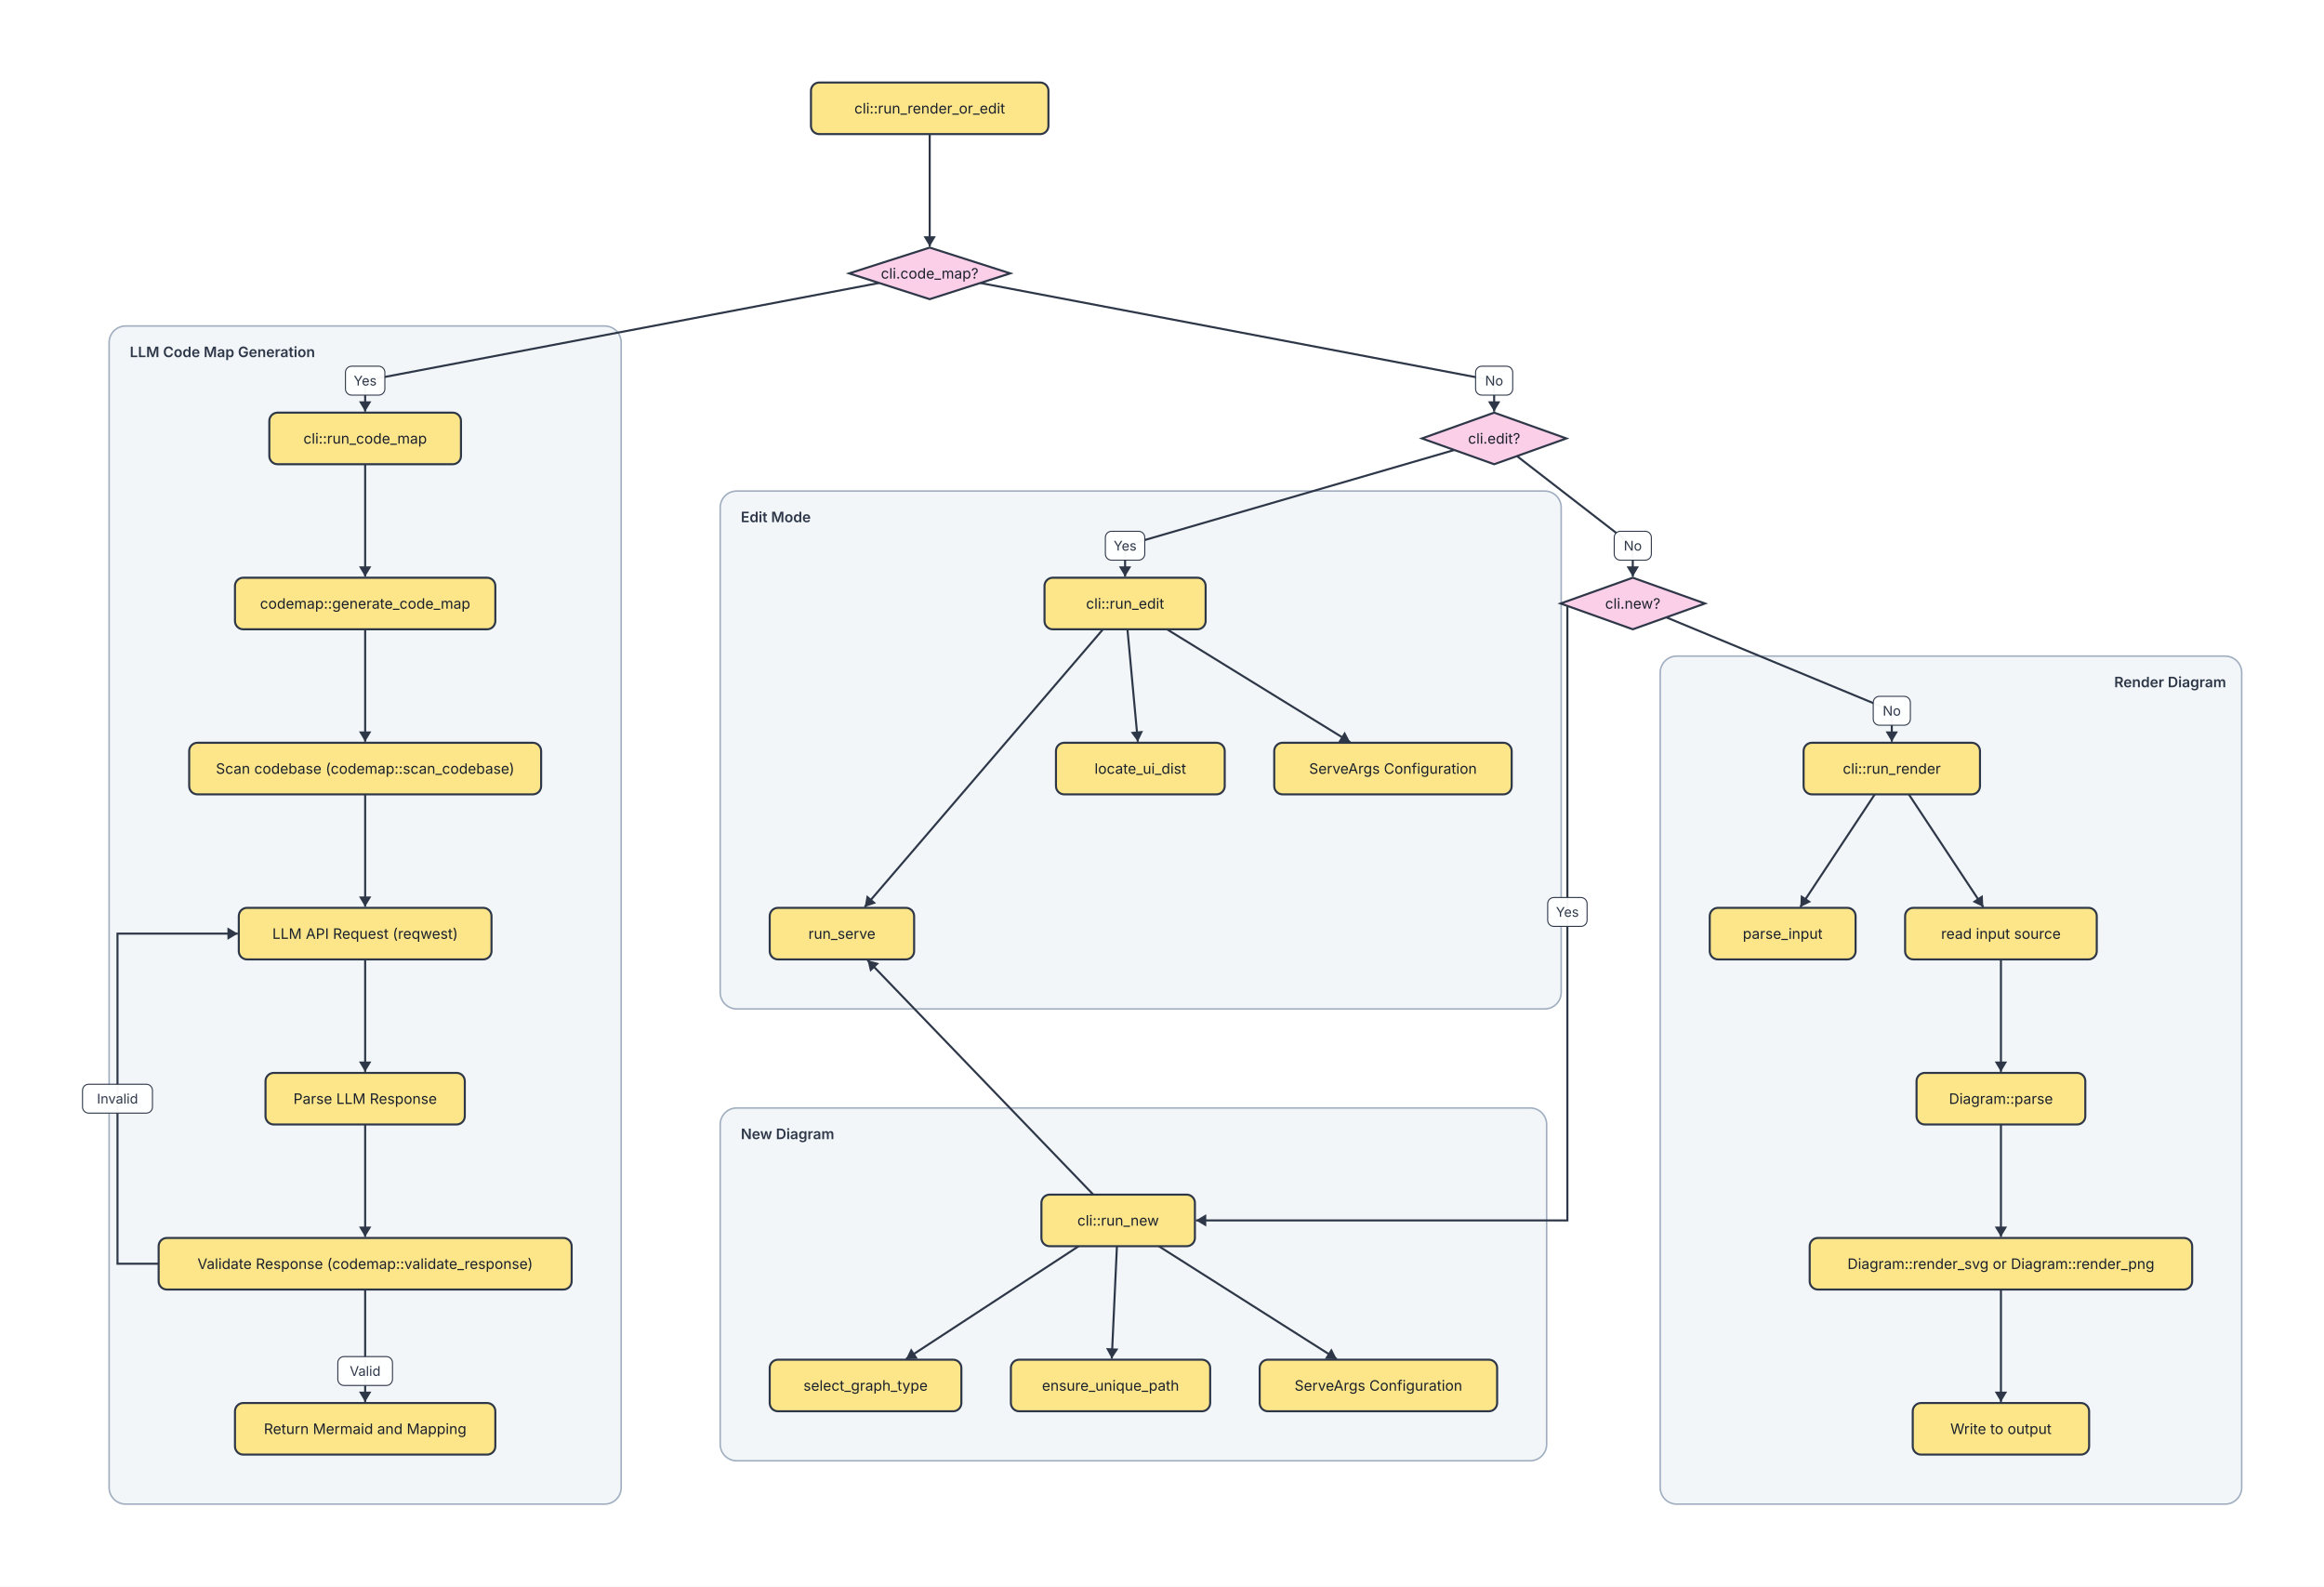
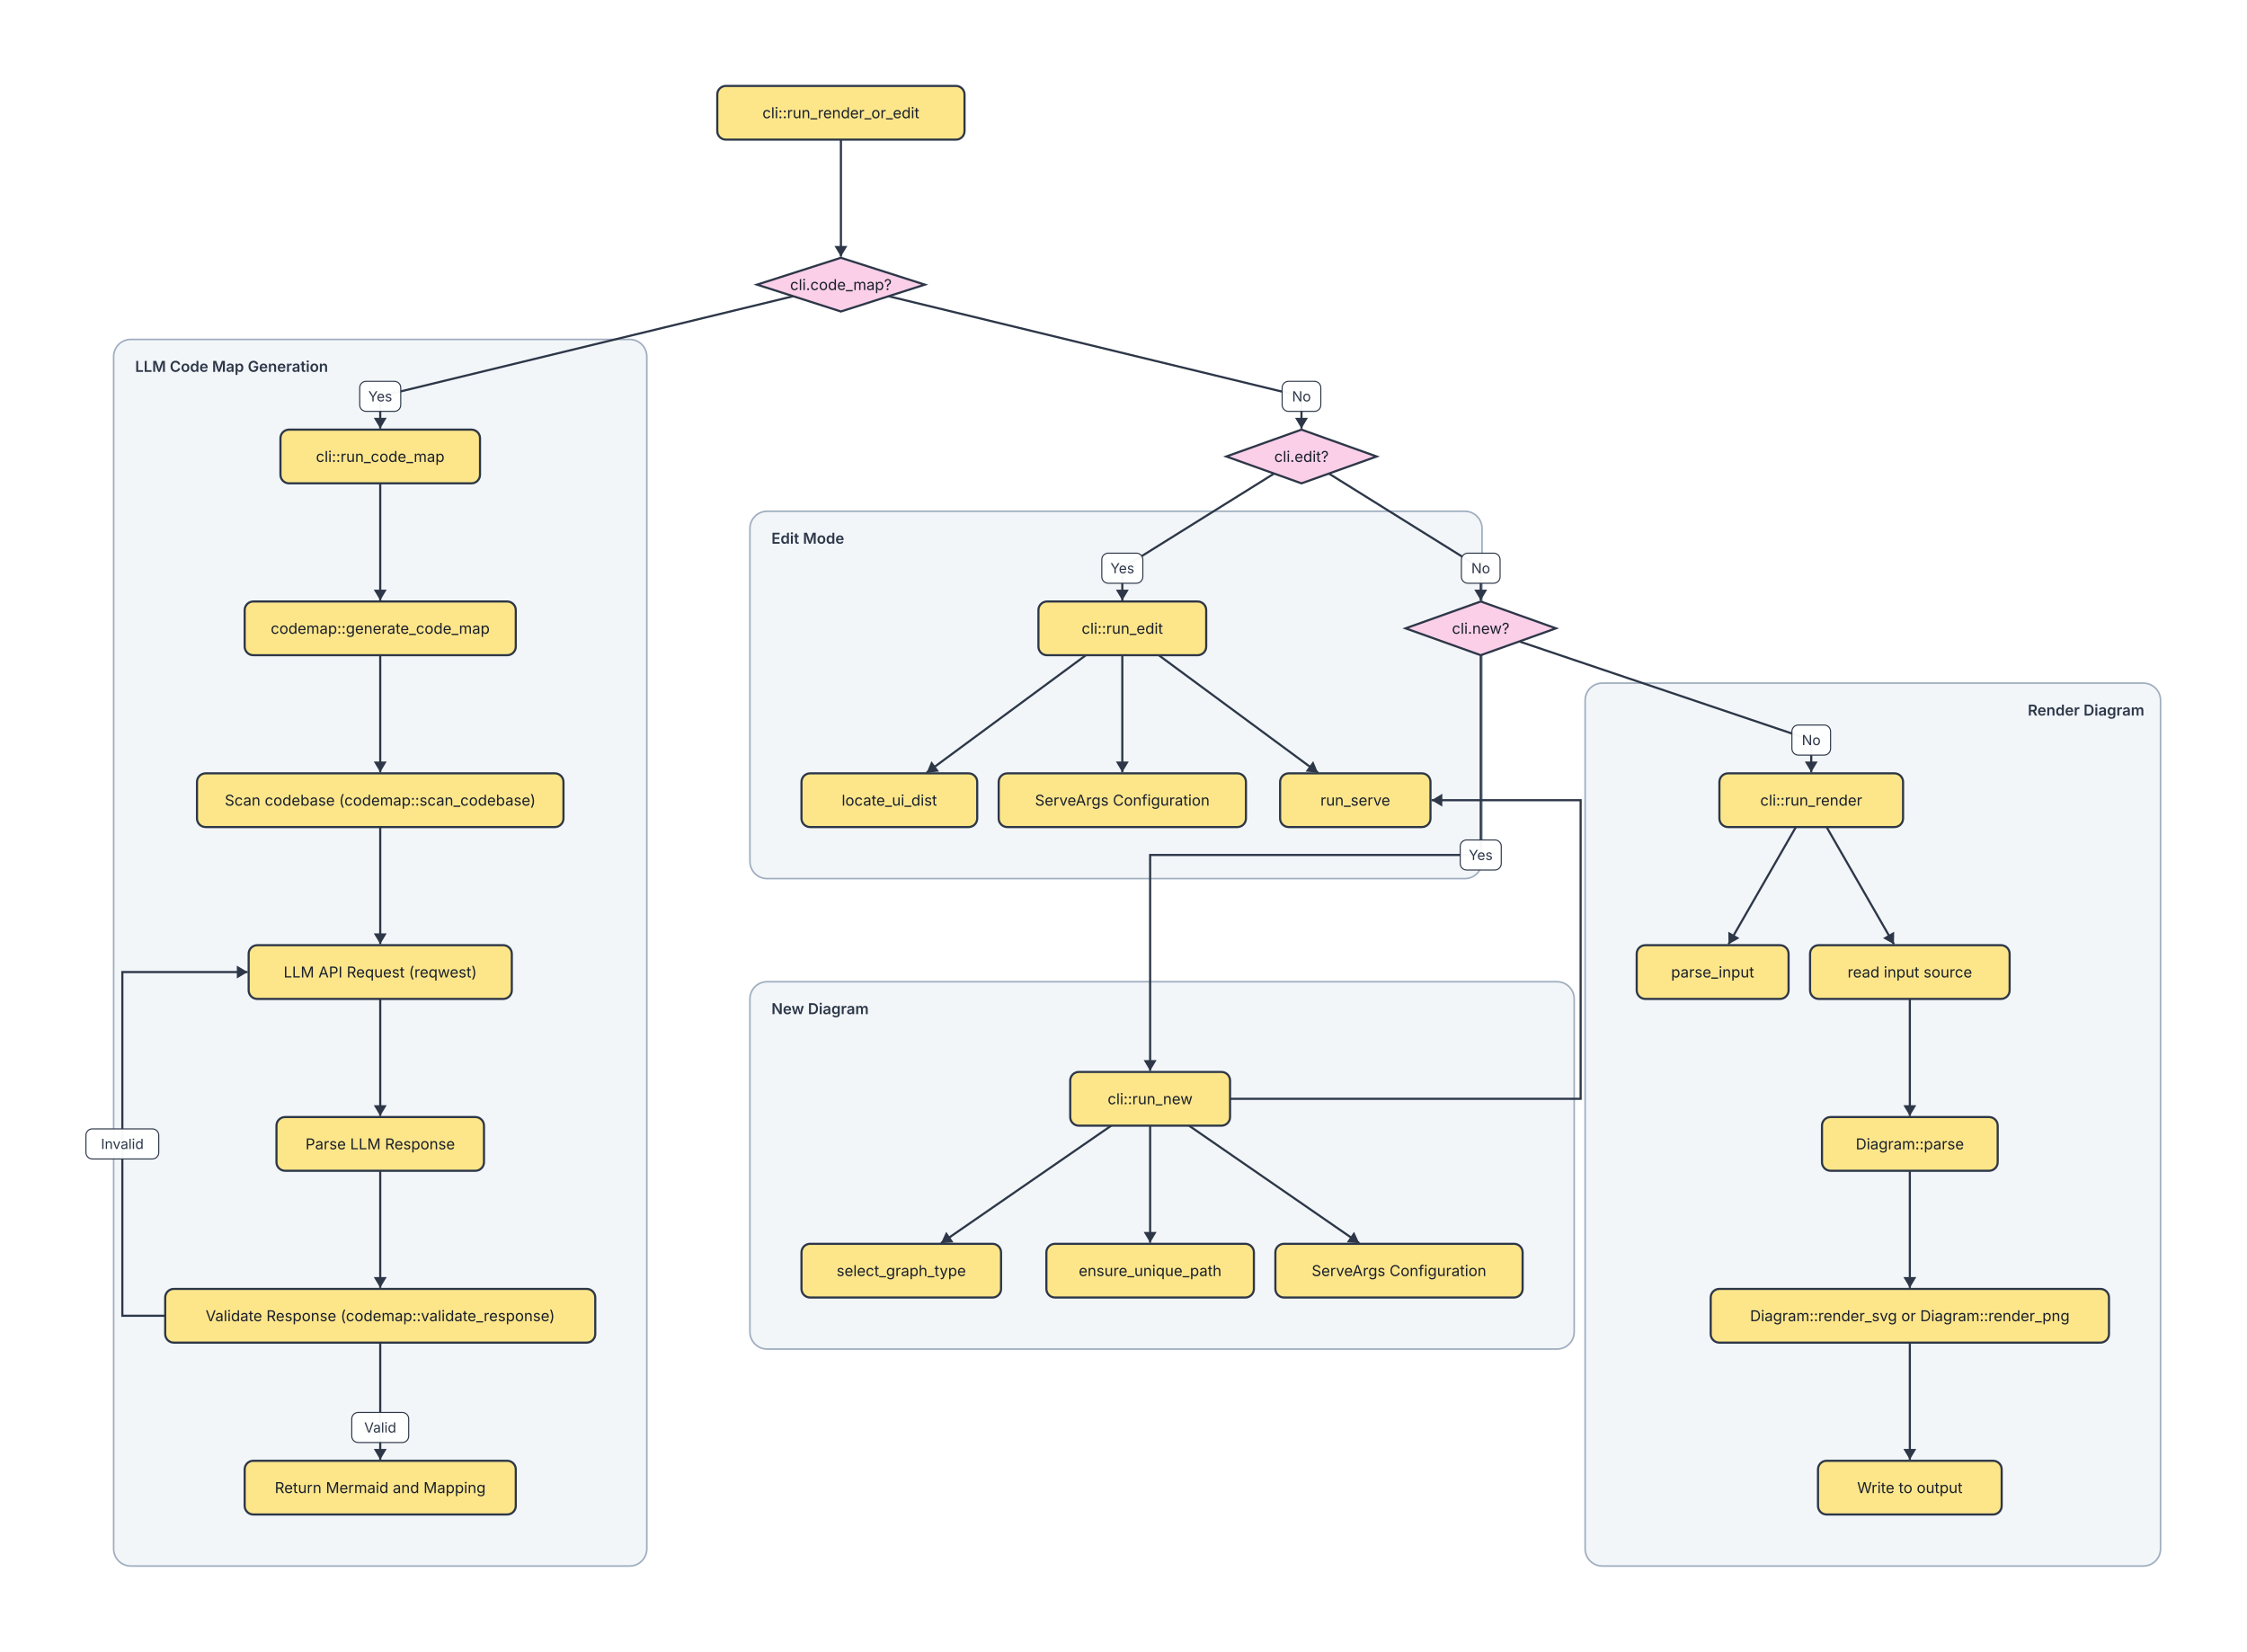
- <svg xmlns="http://www.w3.org/2000/svg" width="2253" height="1538" viewBox="0 0 2253 1538" font-family="Inter, system-ui, sans-serif">
+ <svg xmlns="http://www.w3.org/2000/svg" width="2092" height="1538" viewBox="0 0 2092 1538" font-family="Inter, system-ui, sans-serif">
  <defs>
    <marker id="arrow-end" markerWidth="8" markerHeight="8" refX="6" refY="4" orient="auto" markerUnits="strokeWidth">
      <path d="M1,1 L6,4 L1,7 z" fill="context-stroke" />
    </marker>
    <marker id="arrow-start" markerWidth="8" markerHeight="8" refX="2" refY="4" orient="auto" markerUnits="strokeWidth">
      <path d="M7,1 L2,4 L7,7 z" fill="context-stroke" />
    </marker>
  </defs>
  <rect width="100%" height="100%" fill="white" />
  <g class="subgraph" data-id="LLM_Code_Map_Generation">
    <rect x="105.8" y="316.0" width="496.4" height="1142.0" rx="16" ry="16" fill="#edf2f7" fill-opacity="0.7" stroke="#a0aec0" stroke-width="1.5" />
    <text x="125.8" y="336.0" fill="#2d3748" font-size="14" font-weight="600" text-anchor="start" dominant-baseline="hanging">LLM Code Map Generation</text>
  </g>
  <g class="subgraph" data-id="Edit_Mode">
-     <rect x="698.2" y="476.0" width="815.3" height="502.0" rx="16" ry="16" fill="#edf2f7" fill-opacity="0.7" stroke="#a0aec0" stroke-width="1.5" />
+     <rect x="698.2" y="476.0" width="681.6" height="342.0" rx="16" ry="16" fill="#edf2f7" fill-opacity="0.7" stroke="#a0aec0" stroke-width="1.5" />
    <text x="718.2" y="496.0" fill="#2d3748" font-size="14" font-weight="600" text-anchor="start" dominant-baseline="hanging">Edit Mode</text>
  </g>
  <g class="subgraph" data-id="New_Diagram">
-     <rect x="698.2" y="1074.0" width="801.2" height="342.0" rx="16" ry="16" fill="#edf2f7" fill-opacity="0.7" stroke="#a0aec0" stroke-width="1.5" />
-     <text x="718.2" y="1094.0" fill="#2d3748" font-size="14" font-weight="600" text-anchor="start" dominant-baseline="hanging">New Diagram</text>
+     <rect x="698.2" y="914.0" width="767.4" height="342.0" rx="16" ry="16" fill="#edf2f7" fill-opacity="0.7" stroke="#a0aec0" stroke-width="1.5" />
+     <text x="718.2" y="934.0" fill="#2d3748" font-size="14" font-weight="600" text-anchor="start" dominant-baseline="hanging">New Diagram</text>
  </g>
  <g class="subgraph" data-id="Render_Diagram">
-     <rect x="1609.5" y="636.0" width="563.7" height="822.0" rx="16" ry="16" fill="#edf2f7" fill-opacity="0.7" stroke="#a0aec0" stroke-width="1.5" />
-     <text x="2049.6" y="656.0" fill="#2d3748" font-size="14" font-weight="600" text-anchor="start" dominant-baseline="hanging">Render Diagram</text>
+     <rect x="1475.8" y="636.0" width="535.7" height="822.0" rx="16" ry="16" fill="#edf2f7" fill-opacity="0.7" stroke="#a0aec0" stroke-width="1.5" />
+     <text x="1887.9" y="656.0" fill="#2d3748" font-size="14" font-weight="600" text-anchor="start" dominant-baseline="hanging">Render Diagram</text>
  </g>
  <g class="edge" data-id="A --&gt; B">
-     <line x1="901.3" y1="130.0" x2="901.3" y2="239.0" stroke="#2d3748" stroke-width="2" marker-end="url(#arrow-end)" />
+     <line x1="782.9" y1="130.0" x2="782.9" y2="239.0" stroke="#2d3748" stroke-width="2" marker-end="url(#arrow-end)" />
  </g>
  <g class="edge" data-id="B --&gt; C">
-     <polyline points="852.2,274.3 354.0,369.0 354.0,399.0" fill="none" stroke="#2d3748" stroke-width="2" marker-end="url(#arrow-end)" />
+     <polyline points="738.4,275.8 354.0,369.0 354.0,399.0" fill="none" stroke="#2d3748" stroke-width="2" marker-end="url(#arrow-end)" />
    <g pointer-events="none">
      <rect x="334.9" y="355.0" width="38.2" height="28.0" rx="6" ry="6" fill="white" fill-opacity="0.96" stroke="#2d3748" stroke-width="1" />
      <text x="354.0" y="369.0" fill="#2d3748" font-size="13" text-anchor="middle" dominant-baseline="middle" xml:space="preserve">Yes</text>
    </g>
  </g>
  <g class="edge" data-id="B --&gt; D">
-     <polyline points="950.3,274.3 1448.5,369.0 1448.5,399.0" fill="none" stroke="#2d3748" stroke-width="2" marker-end="url(#arrow-end)" />
-     <g pointer-events="none">
-       <rect x="1430.5" y="355.0" width="36.0" height="28.0" rx="6" ry="6" fill="white" fill-opacity="0.96" stroke="#2d3748" stroke-width="1" />
-       <text x="1448.5" y="369.0" fill="#2d3748" font-size="13" text-anchor="middle" dominant-baseline="middle" xml:space="preserve">No</text>
+     <polyline points="827.3,275.8 1211.7,369.0 1211.7,399.0" fill="none" stroke="#2d3748" stroke-width="2" marker-end="url(#arrow-end)" />
+     <g pointer-events="none">
+       <rect x="1193.7" y="355.0" width="36.0" height="28.0" rx="6" ry="6" fill="white" fill-opacity="0.96" stroke="#2d3748" stroke-width="1" />
+       <text x="1211.7" y="369.0" fill="#2d3748" font-size="13" text-anchor="middle" dominant-baseline="middle" xml:space="preserve">No</text>
    </g>
  </g>
  <g class="edge" data-id="D --&gt; E">
-     <polyline points="1409.9,436.2 1090.7,529.0 1090.7,559.0" fill="none" stroke="#2d3748" stroke-width="2" marker-end="url(#arrow-end)" />
-     <g pointer-events="none">
-       <rect x="1071.6" y="515.0" width="38.2" height="28.0" rx="6" ry="6" fill="white" fill-opacity="0.96" stroke="#2d3748" stroke-width="1" />
-       <text x="1090.7" y="529.0" fill="#2d3748" font-size="13" text-anchor="middle" dominant-baseline="middle" xml:space="preserve">Yes</text>
+     <polyline points="1186.2,440.9 1044.9,529.0 1044.9,559.0" fill="none" stroke="#2d3748" stroke-width="2" marker-end="url(#arrow-end)" />
+     <g pointer-events="none">
+       <rect x="1025.8" y="515.0" width="38.2" height="28.0" rx="6" ry="6" fill="white" fill-opacity="0.96" stroke="#2d3748" stroke-width="1" />
+       <text x="1044.9" y="529.0" fill="#2d3748" font-size="13" text-anchor="middle" dominant-baseline="middle" xml:space="preserve">Yes</text>
    </g>
  </g>
  <g class="edge" data-id="D --&gt; F">
-     <polyline points="1470.6,442.1 1582.9,529.0 1582.9,559.0" fill="none" stroke="#2d3748" stroke-width="2" marker-end="url(#arrow-end)" />
-     <g pointer-events="none">
-       <rect x="1564.9" y="515.0" width="36.0" height="28.0" rx="6" ry="6" fill="white" fill-opacity="0.96" stroke="#2d3748" stroke-width="1" />
-       <text x="1582.9" y="529.0" fill="#2d3748" font-size="13" text-anchor="middle" dominant-baseline="middle" xml:space="preserve">No</text>
+     <polyline points="1237.2,440.9 1378.6,529.0 1378.6,559.0" fill="none" stroke="#2d3748" stroke-width="2" marker-end="url(#arrow-end)" />
+     <g pointer-events="none">
+       <rect x="1360.6" y="515.0" width="36.0" height="28.0" rx="6" ry="6" fill="white" fill-opacity="0.96" stroke="#2d3748" stroke-width="1" />
+       <text x="1378.6" y="529.0" fill="#2d3748" font-size="13" text-anchor="middle" dominant-baseline="middle" xml:space="preserve">No</text>
    </g>
  </g>
  <g class="edge" data-id="F --&gt; G">
-     <polyline points="1582.9,585.0 1519.5,585.0 1519.5,884.0 1519.5,1183.0 1159.4,1183.0" fill="none" stroke="#2d3748" stroke-width="2" marker-end="url(#arrow-end)" />
-     <g pointer-events="none">
-       <rect x="1500.4" y="870.0" width="38.2" height="28.0" rx="6" ry="6" fill="white" fill-opacity="0.96" stroke="#2d3748" stroke-width="1" />
-       <text x="1519.5" y="884.0" fill="#2d3748" font-size="13" text-anchor="middle" dominant-baseline="middle" xml:space="preserve">Yes</text>
+     <polyline points="1378.6,610.0 1378.6,796.0 1070.8,796.0 1070.8,997.0" fill="none" stroke="#2d3748" stroke-width="2" marker-end="url(#arrow-end)" />
+     <g pointer-events="none">
+       <rect x="1359.5" y="782.0" width="38.2" height="28.0" rx="6" ry="6" fill="white" fill-opacity="0.96" stroke="#2d3748" stroke-width="1" />
+       <text x="1378.6" y="796.0" fill="#2d3748" font-size="13" text-anchor="middle" dominant-baseline="middle" xml:space="preserve">Yes</text>
    </g>
  </g>
  <g class="edge" data-id="F --&gt; H">
-     <polyline points="1615.3,598.4 1834.0,689.0 1834.0,719.0" fill="none" stroke="#2d3748" stroke-width="2" marker-end="url(#arrow-end)" />
-     <g pointer-events="none">
-       <rect x="1816.0" y="675.0" width="36.0" height="28.0" rx="6" ry="6" fill="white" fill-opacity="0.96" stroke="#2d3748" stroke-width="1" />
-       <text x="1834.0" y="689.0" fill="#2d3748" font-size="13" text-anchor="middle" dominant-baseline="middle" xml:space="preserve">No</text>
+     <polyline points="1414.5,597.2 1686.3,689.0 1686.3,719.0" fill="none" stroke="#2d3748" stroke-width="2" marker-end="url(#arrow-end)" />
+     <g pointer-events="none">
+       <rect x="1668.3" y="675.0" width="36.0" height="28.0" rx="6" ry="6" fill="white" fill-opacity="0.96" stroke="#2d3748" stroke-width="1" />
+       <text x="1686.3" y="689.0" fill="#2d3748" font-size="13" text-anchor="middle" dominant-baseline="middle" xml:space="preserve">No</text>
    </g>
  </g>
  <g class="edge" data-id="C --&gt; I">
    <line x1="354.0" y1="450.0" x2="354.0" y2="559.0" stroke="#2d3748" stroke-width="2" marker-end="url(#arrow-end)" />
  </g>
  <g class="edge" data-id="I --&gt; J">
    <line x1="354.0" y1="610.0" x2="354.0" y2="719.0" stroke="#2d3748" stroke-width="2" marker-end="url(#arrow-end)" />
  </g>
  <g class="edge" data-id="J --&gt; K">
    <line x1="354.0" y1="770.0" x2="354.0" y2="879.0" stroke="#2d3748" stroke-width="2" marker-end="url(#arrow-end)" />
  </g>
  <g class="edge" data-id="K --&gt; L">
    <line x1="354.0" y1="930.0" x2="354.0" y2="1039.0" stroke="#2d3748" stroke-width="2" marker-end="url(#arrow-end)" />
  </g>
  <g class="edge" data-id="L --&gt; M">
    <line x1="354.0" y1="1090.0" x2="354.0" y2="1199.0" stroke="#2d3748" stroke-width="2" marker-end="url(#arrow-end)" />
  </g>
  <g class="edge" data-id="M --&gt; N">
    <polyline points="354.0,1250.0 354.0,1329.0 354.0,1359.0" fill="none" stroke="#2d3748" stroke-width="2" marker-end="url(#arrow-end)" />
    <g pointer-events="none">
      <rect x="327.5" y="1315.0" width="53.0" height="28.0" rx="6" ry="6" fill="white" fill-opacity="0.96" stroke="#2d3748" stroke-width="1" />
      <text x="354.0" y="1329.0" fill="#2d3748" font-size="13" text-anchor="middle" dominant-baseline="middle" xml:space="preserve">Valid</text>
    </g>
  </g>
  <g class="edge" data-id="M --&gt; K">
    <polyline points="153.8,1225.0 113.9,1225.0 113.9,1065.0 113.9,905.0 230.5,905.0" fill="none" stroke="#2d3748" stroke-width="2" marker-end="url(#arrow-end)" />
    <g pointer-events="none">
      <rect x="80.0" y="1051.0" width="67.8" height="28.0" rx="6" ry="6" fill="white" fill-opacity="0.96" stroke="#2d3748" stroke-width="1" />
      <text x="113.9" y="1065.0" fill="#2d3748" font-size="13" text-anchor="middle" dominant-baseline="middle" xml:space="preserve">Invalid</text>
    </g>
  </g>
  <g class="edge" data-id="E --&gt; O">
-     <line x1="1093.0" y1="610.0" x2="1103.1" y2="719.0" stroke="#2d3748" stroke-width="2" marker-end="url(#arrow-end)" />
+     <line x1="1011.0" y1="610.0" x2="862.7" y2="719.4" stroke="#2d3748" stroke-width="2" marker-end="url(#arrow-end)" />
  </g>
  <g class="edge" data-id="E --&gt; P">
-     <line x1="1131.3" y1="610.0" x2="1309.0" y2="719.5" stroke="#2d3748" stroke-width="2" marker-end="url(#arrow-end)" />
+     <line x1="1044.9" y1="610.0" x2="1044.9" y2="719.0" stroke="#2d3748" stroke-width="2" marker-end="url(#arrow-end)" />
  </g>
  <g class="edge" data-id="E --&gt; Q">
-     <line x1="1069.3" y1="610.0" x2="838.3" y2="879.2" stroke="#2d3748" stroke-width="2" marker-end="url(#arrow-end)" />
+     <line x1="1078.8" y1="610.0" x2="1227.1" y2="719.4" stroke="#2d3748" stroke-width="2" marker-end="url(#arrow-end)" />
  </g>
  <g class="edge" data-id="G --&gt; R">
-     <line x1="1045.7" y1="1208.0" x2="878.2" y2="1317.5" stroke="#2d3748" stroke-width="2" marker-end="url(#arrow-end)" />
+     <line x1="1034.6" y1="1048.0" x2="876.1" y2="1157.4" stroke="#2d3748" stroke-width="2" marker-end="url(#arrow-end)" />
  </g>
  <g class="edge" data-id="G --&gt; S">
-     <line x1="1082.8" y1="1208.0" x2="1077.8" y2="1317.0" stroke="#2d3748" stroke-width="2" marker-end="url(#arrow-end)" />
+     <line x1="1070.8" y1="1048.0" x2="1070.8" y2="1157.0" stroke="#2d3748" stroke-width="2" marker-end="url(#arrow-end)" />
  </g>
  <g class="edge" data-id="G --&gt; T">
-     <line x1="1123.4" y1="1208.0" x2="1296.0" y2="1317.5" stroke="#2d3748" stroke-width="2" marker-end="url(#arrow-end)" />
+     <line x1="1107.0" y1="1048.0" x2="1265.5" y2="1157.4" stroke="#2d3748" stroke-width="2" marker-end="url(#arrow-end)" />
  </g>
  <g class="edge" data-id="G --&gt; Q">
-     <line x1="1059.9" y1="1158.0" x2="841.0" y2="930.7" stroke="#2d3748" stroke-width="2" marker-end="url(#arrow-end)" />
+     <polyline points="1145.2,1023.0 1471.6,1023.0 1471.6,884.0 1471.6,745.0 1332.8,745.0" fill="none" stroke="#2d3748" stroke-width="2" marker-end="url(#arrow-end)" />
  </g>
  <g class="edge" data-id="H --&gt; U">
-     <line x1="1817.5" y1="770.0" x2="1745.3" y2="879.2" stroke="#2d3748" stroke-width="2" marker-end="url(#arrow-end)" />
+     <line x1="1672.0" y1="770.0" x2="1609.3" y2="879.1" stroke="#2d3748" stroke-width="2" marker-end="url(#arrow-end)" />
  </g>
  <g class="edge" data-id="H --&gt; V">
-     <line x1="1850.5" y1="770.0" x2="1922.7" y2="879.2" stroke="#2d3748" stroke-width="2" marker-end="url(#arrow-end)" />
+     <line x1="1700.6" y1="770.0" x2="1763.3" y2="879.1" stroke="#2d3748" stroke-width="2" marker-end="url(#arrow-end)" />
  </g>
  <g class="edge" data-id="V --&gt; W">
-     <line x1="1939.8" y1="930.0" x2="1939.8" y2="1039.0" stroke="#2d3748" stroke-width="2" marker-end="url(#arrow-end)" />
+     <line x1="1778.1" y1="930.0" x2="1778.1" y2="1039.0" stroke="#2d3748" stroke-width="2" marker-end="url(#arrow-end)" />
  </g>
  <g class="edge" data-id="W --&gt; X">
-     <line x1="1939.8" y1="1090.0" x2="1939.8" y2="1199.0" stroke="#2d3748" stroke-width="2" marker-end="url(#arrow-end)" />
+     <line x1="1778.1" y1="1090.0" x2="1778.1" y2="1199.0" stroke="#2d3748" stroke-width="2" marker-end="url(#arrow-end)" />
  </g>
  <g class="edge" data-id="X --&gt; Y">
-     <line x1="1939.8" y1="1250.0" x2="1939.8" y2="1359.0" stroke="#2d3748" stroke-width="2" marker-end="url(#arrow-end)" />
+     <line x1="1778.1" y1="1250.0" x2="1778.1" y2="1359.0" stroke="#2d3748" stroke-width="2" marker-end="url(#arrow-end)" />
  </g>
  <g class="node" data-id="A">
-     <rect x="786.2" y="80.0" width="230.2" height="50.0" rx="8" ry="8" fill="#fde68a" stroke="#2d3748" stroke-width="2" />
-     <text x="901.3" y="105.0" fill="#1a202c" font-size="14" text-anchor="middle" dominant-baseline="middle">cli::run_render_or_edit</text>
+     <rect x="667.8" y="80.0" width="230.2" height="50.0" rx="8" ry="8" fill="#fde68a" stroke="#2d3748" stroke-width="2" />
+     <text x="782.9" y="105.0" fill="#1a202c" font-size="14" text-anchor="middle" dominant-baseline="middle">cli::run_render_or_edit</text>
  </g>
  <g class="node" data-id="B">
-     <polygon points="901.3,240.0 979.4,265.0 901.3,290.0 823.2,265.0" fill="#fbcfe8" stroke="#2d3748" stroke-width="2" />
-     <text x="901.3" y="265.0" fill="#1a202c" font-size="14" text-anchor="middle" dominant-baseline="middle">cli.code_map?</text>
+     <polygon points="782.9,240.0 861.0,265.0 782.9,290.0 704.8,265.0" fill="#fbcfe8" stroke="#2d3748" stroke-width="2" />
+     <text x="782.9" y="265.0" fill="#1a202c" font-size="14" text-anchor="middle" dominant-baseline="middle">cli.code_map?</text>
  </g>
  <g class="node" data-id="C">
    <rect x="261.1" y="400.0" width="185.8" height="50.0" rx="8" ry="8" fill="#fde68a" stroke="#2d3748" stroke-width="2" />
    <text x="354.0" y="425.0" fill="#1a202c" font-size="14" text-anchor="middle" dominant-baseline="middle">cli::run_code_map</text>
  </g>
  <g class="node" data-id="D">
-     <polygon points="1448.5,400.0 1518.5,425.0 1448.5,450.0 1378.5,425.0" fill="#fbcfe8" stroke="#2d3748" stroke-width="2" />
-     <text x="1448.5" y="425.0" fill="#1a202c" font-size="14" text-anchor="middle" dominant-baseline="middle">cli.edit?</text>
+     <polygon points="1211.7,400.0 1281.7,425.0 1211.7,450.0 1141.7,425.0" fill="#fbcfe8" stroke="#2d3748" stroke-width="2" />
+     <text x="1211.7" y="425.0" fill="#1a202c" font-size="14" text-anchor="middle" dominant-baseline="middle">cli.edit?</text>
  </g>
  <g class="node" data-id="E">
-     <rect x="1012.6" y="560.0" width="156.2" height="50.0" rx="8" ry="8" fill="#fde68a" stroke="#2d3748" stroke-width="2" />
-     <text x="1090.7" y="585.0" fill="#1a202c" font-size="14" text-anchor="middle" dominant-baseline="middle">cli::run_edit</text>
+     <rect x="966.8" y="560.0" width="156.2" height="50.0" rx="8" ry="8" fill="#fde68a" stroke="#2d3748" stroke-width="2" />
+     <text x="1044.9" y="585.0" fill="#1a202c" font-size="14" text-anchor="middle" dominant-baseline="middle">cli::run_edit</text>
  </g>
  <g class="node" data-id="F">
-     <polygon points="1582.9,560.0 1652.9,585.0 1582.9,610.0 1512.9,585.0" fill="#fbcfe8" stroke="#2d3748" stroke-width="2" />
-     <text x="1582.9" y="585.0" fill="#1a202c" font-size="14" text-anchor="middle" dominant-baseline="middle">cli.new?</text>
+     <polygon points="1378.6,560.0 1448.6,585.0 1378.6,610.0 1308.6,585.0" fill="#fbcfe8" stroke="#2d3748" stroke-width="2" />
+     <text x="1378.6" y="585.0" fill="#1a202c" font-size="14" text-anchor="middle" dominant-baseline="middle">cli.new?</text>
  </g>
  <g class="node" data-id="G">
-     <rect x="1009.6" y="1158.0" width="148.8" height="50.0" rx="8" ry="8" fill="#fde68a" stroke="#2d3748" stroke-width="2" />
-     <text x="1084.0" y="1183.0" fill="#1a202c" font-size="14" text-anchor="middle" dominant-baseline="middle">cli::run_new</text>
+     <rect x="996.4" y="998.0" width="148.8" height="50.0" rx="8" ry="8" fill="#fde68a" stroke="#2d3748" stroke-width="2" />
+     <text x="1070.8" y="1023.0" fill="#1a202c" font-size="14" text-anchor="middle" dominant-baseline="middle">cli::run_new</text>
  </g>
  <g class="node" data-id="H">
-     <rect x="1748.5" y="720.0" width="171.0" height="50.0" rx="8" ry="8" fill="#fde68a" stroke="#2d3748" stroke-width="2" />
-     <text x="1834.0" y="745.0" fill="#1a202c" font-size="14" text-anchor="middle" dominant-baseline="middle">cli::run_render</text>
+     <rect x="1600.8" y="720.0" width="171.0" height="50.0" rx="8" ry="8" fill="#fde68a" stroke="#2d3748" stroke-width="2" />
+     <text x="1686.3" y="745.0" fill="#1a202c" font-size="14" text-anchor="middle" dominant-baseline="middle">cli::run_render</text>
  </g>
  <g class="node" data-id="I">
    <rect x="227.8" y="560.0" width="252.4" height="50.0" rx="8" ry="8" fill="#fde68a" stroke="#2d3748" stroke-width="2" />
    <text x="354.0" y="585.0" fill="#1a202c" font-size="14" text-anchor="middle" dominant-baseline="middle">codemap::generate_code_map</text>
  </g>
  <g class="node" data-id="J">
    <rect x="183.4" y="720.0" width="341.2" height="50.0" rx="8" ry="8" fill="#fde68a" stroke="#2d3748" stroke-width="2" />
    <text x="354.0" y="745.0" fill="#1a202c" font-size="14" text-anchor="middle" dominant-baseline="middle">Scan codebase (codemap::scan_codebase)</text>
  </g>
  <g class="node" data-id="K">
    <rect x="231.5" y="880.0" width="245.0" height="50.0" rx="8" ry="8" fill="#fde68a" stroke="#2d3748" stroke-width="2" />
    <text x="354.0" y="905.0" fill="#1a202c" font-size="14" text-anchor="middle" dominant-baseline="middle">LLM API Request (reqwest)</text>
  </g>
  <g class="node" data-id="L">
    <rect x="257.4" y="1040.0" width="193.2" height="50.0" rx="8" ry="8" fill="#fde68a" stroke="#2d3748" stroke-width="2" />
    <text x="354.0" y="1065.0" fill="#1a202c" font-size="14" text-anchor="middle" dominant-baseline="middle">Parse LLM Response</text>
  </g>
  <g class="node" data-id="M">
    <rect x="153.8" y="1200.0" width="400.4" height="50.0" rx="8" ry="8" fill="#fde68a" stroke="#2d3748" stroke-width="2" />
    <text x="354.0" y="1225.0" fill="#1a202c" font-size="14" text-anchor="middle" dominant-baseline="middle">Validate Response (codemap::validate_response)</text>
  </g>
  <g class="node" data-id="N">
    <rect x="227.8" y="1360.0" width="252.4" height="50.0" rx="8" ry="8" fill="#fde68a" stroke="#2d3748" stroke-width="2" />
    <text x="354.0" y="1385.0" fill="#1a202c" font-size="14" text-anchor="middle" dominant-baseline="middle">Return Mermaid and Mapping</text>
  </g>
  <g class="node" data-id="O">
-     <rect x="1023.7" y="720.0" width="163.6" height="50.0" rx="8" ry="8" fill="#fde68a" stroke="#2d3748" stroke-width="2" />
-     <text x="1105.5" y="745.0" fill="#1a202c" font-size="14" text-anchor="middle" dominant-baseline="middle">locate_ui_dist</text>
+     <rect x="746.2" y="720.0" width="163.6" height="50.0" rx="8" ry="8" fill="#fde68a" stroke="#2d3748" stroke-width="2" />
+     <text x="828.0" y="745.0" fill="#1a202c" font-size="14" text-anchor="middle" dominant-baseline="middle">locate_ui_dist</text>
  </g>
  <g class="node" data-id="P">
-     <rect x="1235.3" y="720.0" width="230.2" height="50.0" rx="8" ry="8" fill="#fde68a" stroke="#2d3748" stroke-width="2" />
-     <text x="1350.4" y="745.0" fill="#1a202c" font-size="14" text-anchor="middle" dominant-baseline="middle">ServeArgs Configuration</text>
+     <rect x="929.8" y="720.0" width="230.2" height="50.0" rx="8" ry="8" fill="#fde68a" stroke="#2d3748" stroke-width="2" />
+     <text x="1044.9" y="745.0" fill="#1a202c" font-size="14" text-anchor="middle" dominant-baseline="middle">ServeArgs Configuration</text>
  </g>
  <g class="node" data-id="Q">
-     <rect x="746.2" y="880.0" width="140.0" height="50.0" rx="8" ry="8" fill="#fde68a" stroke="#2d3748" stroke-width="2" />
-     <text x="816.2" y="905.0" fill="#1a202c" font-size="14" text-anchor="middle" dominant-baseline="middle">run_serve</text>
+     <rect x="1191.8" y="720.0" width="140.0" height="50.0" rx="8" ry="8" fill="#fde68a" stroke="#2d3748" stroke-width="2" />
+     <text x="1261.8" y="745.0" fill="#1a202c" font-size="14" text-anchor="middle" dominant-baseline="middle">run_serve</text>
  </g>
  <g class="node" data-id="R">
-     <rect x="746.2" y="1318.0" width="185.8" height="50.0" rx="8" ry="8" fill="#fde68a" stroke="#2d3748" stroke-width="2" />
-     <text x="839.1" y="1343.0" fill="#1a202c" font-size="14" text-anchor="middle" dominant-baseline="middle">select_graph_type</text>
+     <rect x="746.2" y="1158.0" width="185.8" height="50.0" rx="8" ry="8" fill="#fde68a" stroke="#2d3748" stroke-width="2" />
+     <text x="839.1" y="1183.0" fill="#1a202c" font-size="14" text-anchor="middle" dominant-baseline="middle">select_graph_type</text>
  </g>
  <g class="node" data-id="S">
-     <rect x="980.0" y="1318.0" width="193.2" height="50.0" rx="8" ry="8" fill="#fde68a" stroke="#2d3748" stroke-width="2" />
-     <text x="1076.6" y="1343.0" fill="#1a202c" font-size="14" text-anchor="middle" dominant-baseline="middle">ensure_unique_path</text>
+     <rect x="974.2" y="1158.0" width="193.2" height="50.0" rx="8" ry="8" fill="#fde68a" stroke="#2d3748" stroke-width="2" />
+     <text x="1070.8" y="1183.0" fill="#1a202c" font-size="14" text-anchor="middle" dominant-baseline="middle">ensure_unique_path</text>
  </g>
  <g class="node" data-id="T">
-     <rect x="1221.2" y="1318.0" width="230.2" height="50.0" rx="8" ry="8" fill="#fde68a" stroke="#2d3748" stroke-width="2" />
-     <text x="1336.3" y="1343.0" fill="#1a202c" font-size="14" text-anchor="middle" dominant-baseline="middle">ServeArgs Configuration</text>
+     <rect x="1187.4" y="1158.0" width="230.2" height="50.0" rx="8" ry="8" fill="#fde68a" stroke="#2d3748" stroke-width="2" />
+     <text x="1302.5" y="1183.0" fill="#1a202c" font-size="14" text-anchor="middle" dominant-baseline="middle">ServeArgs Configuration</text>
  </g>
  <g class="node" data-id="U">
-     <rect x="1657.5" y="880.0" width="141.4" height="50.0" rx="8" ry="8" fill="#fde68a" stroke="#2d3748" stroke-width="2" />
-     <text x="1728.2" y="905.0" fill="#1a202c" font-size="14" text-anchor="middle" dominant-baseline="middle">parse_input</text>
+     <rect x="1523.8" y="880.0" width="141.4" height="50.0" rx="8" ry="8" fill="#fde68a" stroke="#2d3748" stroke-width="2" />
+     <text x="1594.5" y="905.0" fill="#1a202c" font-size="14" text-anchor="middle" dominant-baseline="middle">parse_input</text>
  </g>
  <g class="node" data-id="V">
-     <rect x="1846.9" y="880.0" width="185.8" height="50.0" rx="8" ry="8" fill="#fde68a" stroke="#2d3748" stroke-width="2" />
-     <text x="1939.8" y="905.0" fill="#1a202c" font-size="14" text-anchor="middle" dominant-baseline="middle">read input source</text>
+     <rect x="1685.2" y="880.0" width="185.8" height="50.0" rx="8" ry="8" fill="#fde68a" stroke="#2d3748" stroke-width="2" />
+     <text x="1778.1" y="905.0" fill="#1a202c" font-size="14" text-anchor="middle" dominant-baseline="middle">read input source</text>
  </g>
  <g class="node" data-id="W">
-     <rect x="1858.0" y="1040.0" width="163.6" height="50.0" rx="8" ry="8" fill="#fde68a" stroke="#2d3748" stroke-width="2" />
-     <text x="1939.8" y="1065.0" fill="#1a202c" font-size="14" text-anchor="middle" dominant-baseline="middle">Diagram::parse</text>
+     <rect x="1696.3" y="1040.0" width="163.6" height="50.0" rx="8" ry="8" fill="#fde68a" stroke="#2d3748" stroke-width="2" />
+     <text x="1778.1" y="1065.0" fill="#1a202c" font-size="14" text-anchor="middle" dominant-baseline="middle">Diagram::parse</text>
  </g>
  <g class="node" data-id="X">
-     <rect x="1754.4" y="1200.0" width="370.8" height="50.0" rx="8" ry="8" fill="#fde68a" stroke="#2d3748" stroke-width="2" />
-     <text x="1939.8" y="1225.0" fill="#1a202c" font-size="14" text-anchor="middle" dominant-baseline="middle">Diagram::render_svg or Diagram::render_png</text>
+     <rect x="1592.7" y="1200.0" width="370.8" height="50.0" rx="8" ry="8" fill="#fde68a" stroke="#2d3748" stroke-width="2" />
+     <text x="1778.1" y="1225.0" fill="#1a202c" font-size="14" text-anchor="middle" dominant-baseline="middle">Diagram::render_svg or Diagram::render_png</text>
  </g>
  <g class="node" data-id="Y">
-     <rect x="1854.3" y="1360.0" width="171.0" height="50.0" rx="8" ry="8" fill="#fde68a" stroke="#2d3748" stroke-width="2" />
-     <text x="1939.8" y="1385.0" fill="#1a202c" font-size="14" text-anchor="middle" dominant-baseline="middle">Write to output</text>
+     <rect x="1692.6" y="1360.0" width="171.0" height="50.0" rx="8" ry="8" fill="#fde68a" stroke="#2d3748" stroke-width="2" />
+     <text x="1778.1" y="1385.0" fill="#1a202c" font-size="14" text-anchor="middle" dominant-baseline="middle">Write to output</text>
  </g>
</svg>
